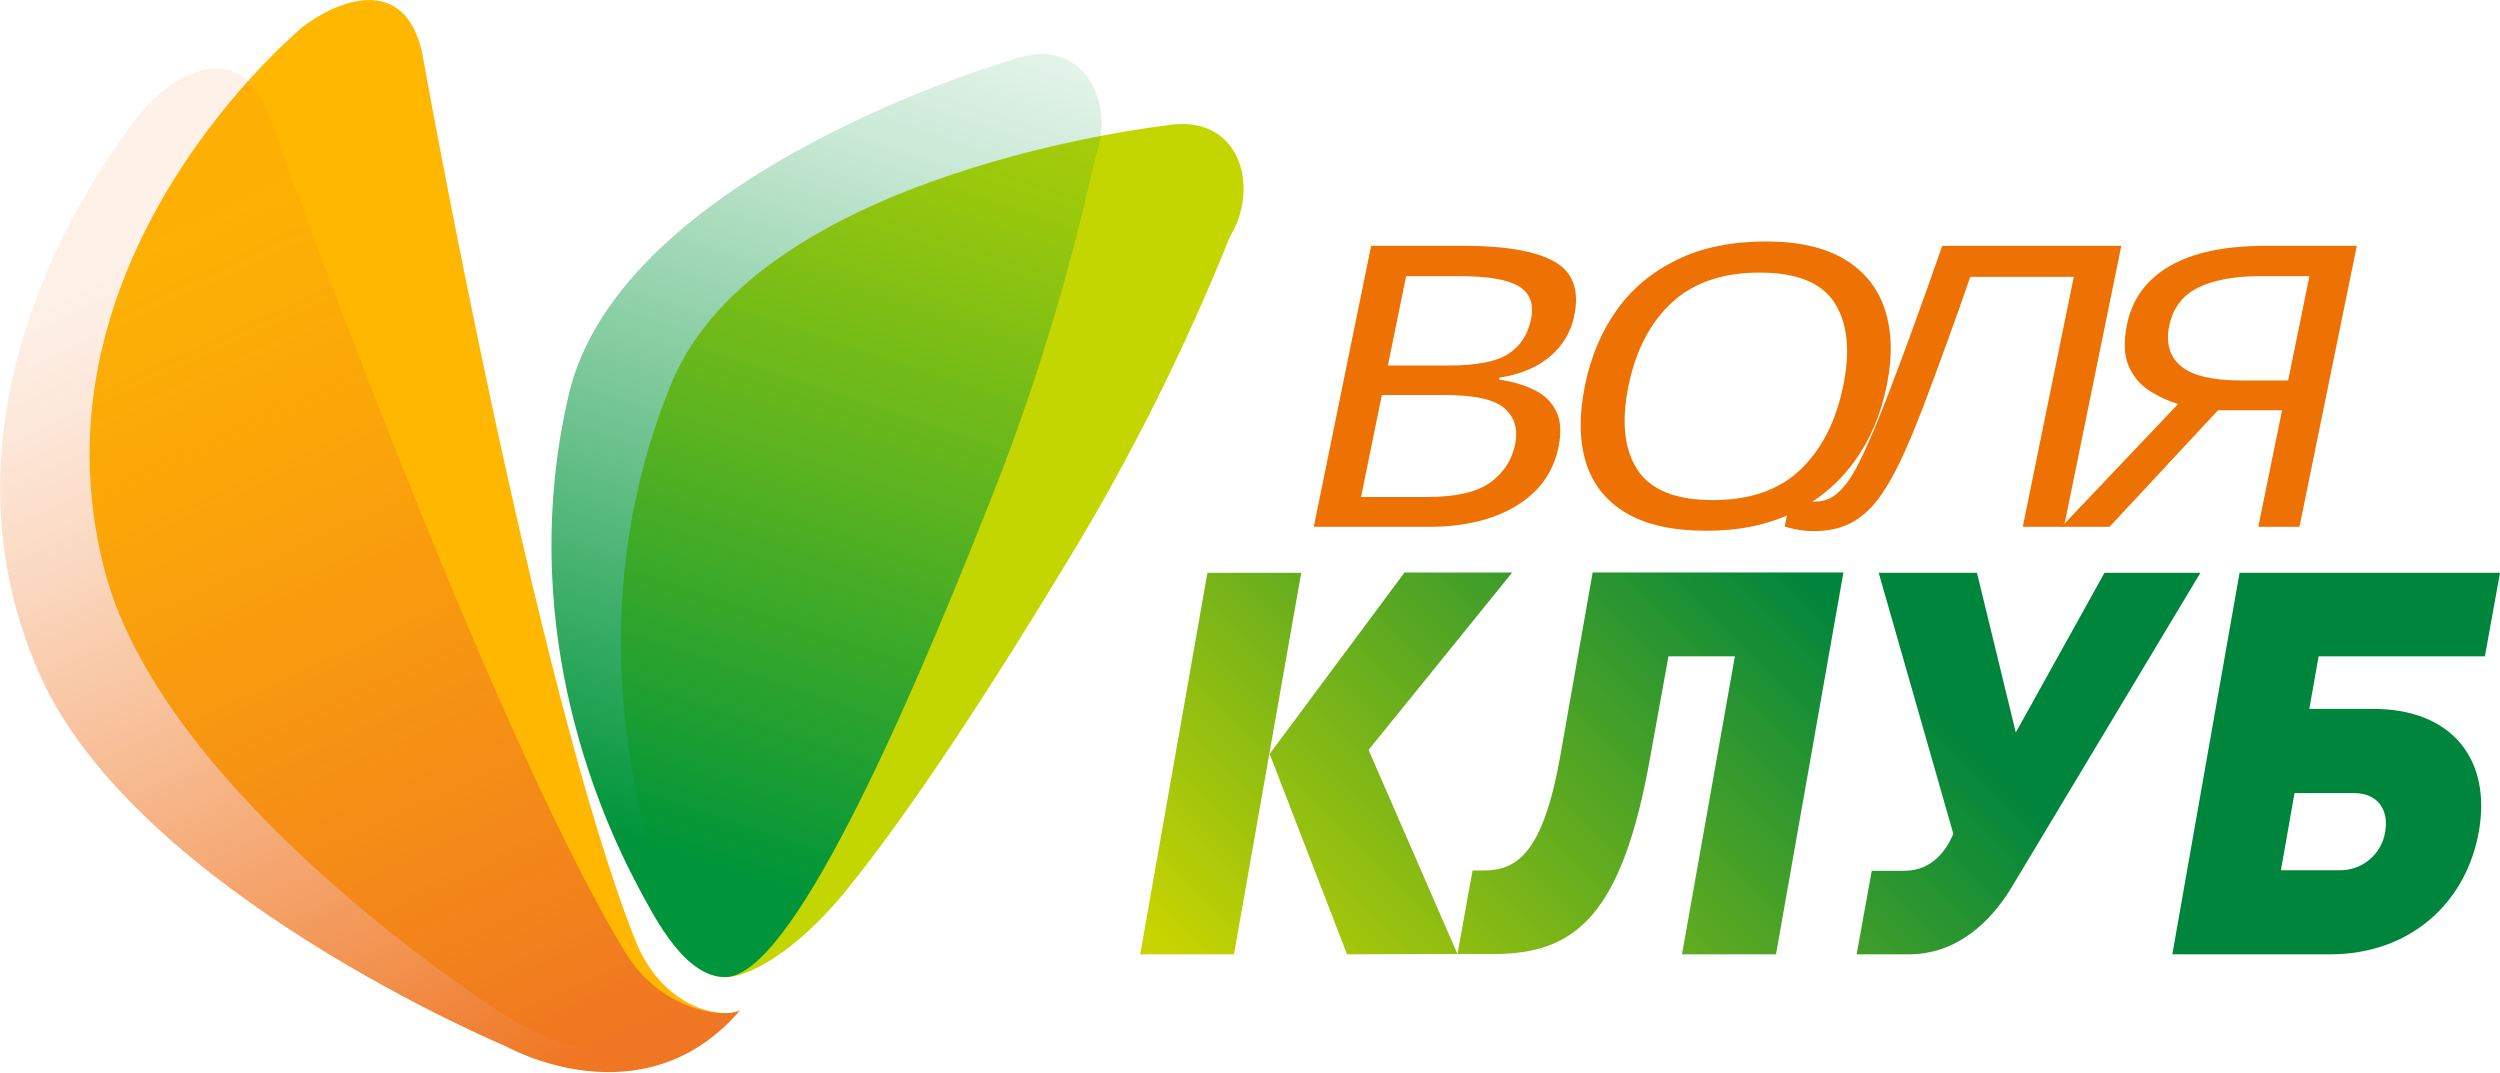
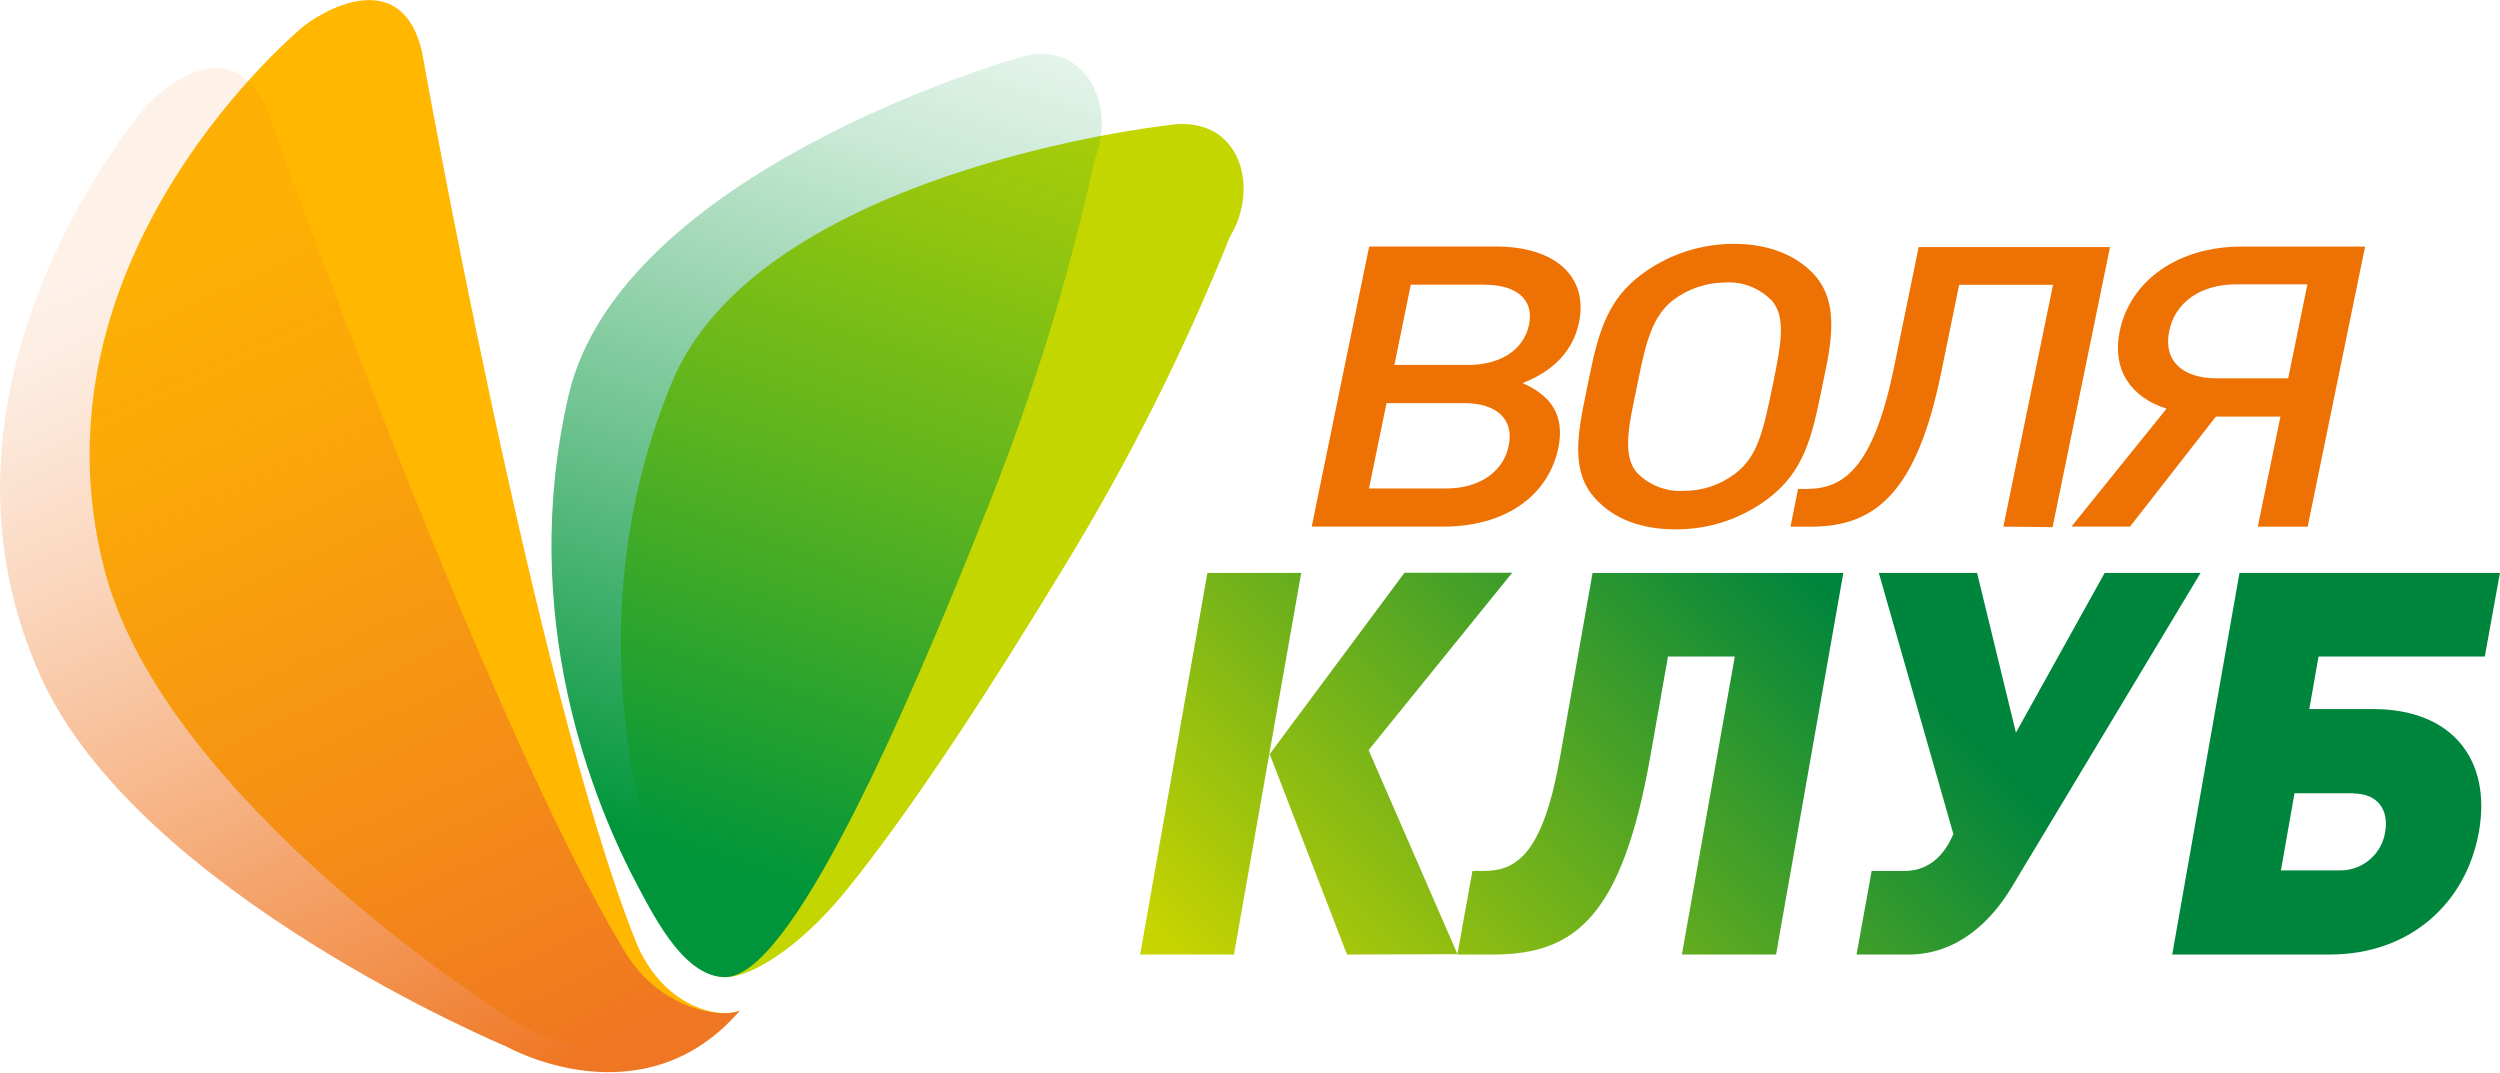
- <svg xmlns="http://www.w3.org/2000/svg" viewBox="0 0 330.8 141.86">
+ <svg xmlns="http://www.w3.org/2000/svg" viewBox="0 0 330.79 141.86">
  <defs>
-     <style>.a{fill:#c4d600;}.b{fill:url(#a);}.c{fill:#ffb700;}.d{fill:url(#b);}.e{fill:#ef7622;}.f{fill:url(#c);}.g{font-size:53.14px;fill:#ee7203;font-family:DINPro-Medium, DINPro;letter-spacing:-0.1em;}.h{letter-spacing:-0.09em;}.i{letter-spacing:-0.08em;}</style>
+     <style>.a{fill:#c4d600;}.b{fill:url(#a);}.c{fill:#ffb700;}.d{fill:url(#b);}.e{fill:#ef7622;}.f{fill:url(#c);}.g{fill:#ee7203;}</style>
    <linearGradient id="a" x1="159.36" y1="-33.84" x2="117.2" y2="75.42" gradientTransform="translate(-34.8 41.89) rotate(-2.63)" gradientUnits="userSpaceOnUse">
      <stop offset="0" stop-color="#00953a" stop-opacity="0.1" />
      <stop offset="0.18" stop-color="#00953a" stop-opacity="0.22" />
      <stop offset="0.55" stop-color="#00953a" stop-opacity="0.55" />
      <stop offset="1" stop-color="#00953a" />
    </linearGradient>
    <linearGradient id="b" x1="36.94" y1="11.43" x2="85.6" y2="124.07" gradientTransform="matrix(1, -0.02, 0.02, 1, -21.7, 22.88)" gradientUnits="userSpaceOnUse">
      <stop offset="0" stop-color="#ef7622" stop-opacity="0.1" />
      <stop offset="0.1" stop-color="#ef7622" stop-opacity="0.15" />
      <stop offset="0.28" stop-color="#ef7622" stop-opacity="0.28" />
      <stop offset="0.52" stop-color="#ef7622" stop-opacity="0.5" />
      <stop offset="0.81" stop-color="#ef7622" stop-opacity="0.79" />
      <stop offset="1" stop-color="#ef7622" />
    </linearGradient>
-     <linearGradient id="c" x1="182.01" y1="157.42" x2="297.22" y2="42.22" gradientUnits="userSpaceOnUse">
+     <linearGradient id="c" x1="182" y1="157.44" x2="297.21" y2="42.23" gradientUnits="userSpaceOnUse">
      <stop offset="0.02" stop-color="#c8d400" />
      <stop offset="0.6" stop-color="#00853d" />
    </linearGradient>
  </defs>
  <path class="a" d="M154.16,16.62s-53.67,6-65.27,34c-11.52,27.83-5.64,53.75-1.57,65.84,1.53,4.54,2.77,12,8,12.8,3.42.5,10.15-3.54,16.36-11.09,9-11,19.93-28,29.34-43.54a291,291,0,0,0,21.71-43.29C166.81,24.72,164.06,14.82,154.16,16.62Z" />
  <path class="b" d="M134,7.88S82,22.81,75.22,52.37c-6.77,29.38,3.31,53.94,9.33,65.18,2.26,4.22,6.2,11.87,11.51,11.73,8.49-.21,23.25-33.43,34.57-62A291.83,291.83,0,0,0,144.88,21C147.77,13.75,143.43,4.44,134,7.88Z" />
  <path class="c" d="M40.19,3.45c4.36-3.29,13.23-7,15.64,3.38,0,0,15,84.27,28.26,117.65,3.47,8.72,11.06,10.43,13.79,9.22-15.18,12.58-31.33.45-31.33.45S21.83,105.93,13.86,75.52C2.94,33.91,40.19,3.45,40.19,3.45Z" />
  <path class="d" d="M19.41,14c3.76-4,11.88-9.16,16,.71,0,0,28.67,80.59,47.31,111.28,4.87,8,13.35,8.75,15.19,7.72C85,148.67,67,138.47,67,138.47s-48.76-20.35-61.64-49C-12.3,50.27,19.41,14,19.41,14Z" />
  <path class="e" d="M171.3,106.29" />
-   <path class="f" d="M150.87,126.28l8.9-50.49h12.41l-8.9,50.49Zm27.37,0L168,99.76l17.84-24h14.25l-19,23.47,11.76,27Z" />
-   <path class="f" d="M222.56,126.28l7-39.43h-8.79L218.39,100c-3.73,21.13-9.87,26.24-20.79,26.24h-4.75l2-11.06h1.49c4.4,0,7.86-2.34,10.12-15.18l4.28-24.25h33.18L235,126.28Z" />
-   <path class="f" d="M266.17,117.42c-2.7,4.47-7.17,8.86-13.62,8.86h-6.88l2-11.06H252c3.69,0,5.52-2.77,6.34-4.61l.12-.28-9.87-34.54h13l5.14,21.13,11.74-21.13h12.69Z" />
-   <path class="f" d="M308.28,126.28H287.44l8.9-50.49H330.8l-2,11.06H306.8l-1.23,6.95H314c10.57,0,15.68,6.81,14,16.24S318.92,126.28,308.28,126.28Zm3.2-21.34h-7.87l-1.8,10.21h7.87a6,6,0,0,0,5.93-5.11C316.12,107.14,314.6,104.94,311.48,104.94Z" />
-   <text class="g" transform="matrix(1.14, 0, -0.2, 0.98, 167.96, 69.71)">В<tspan class="h" x="30.05" y="0">О</tspan>
-     <tspan x="59.76" y="0">Л</tspan>
-     <tspan class="i" x="90.77" y="0">Я</tspan>
-   </text>
+   <path class="f" d="M150.86,126.3l8.9-50.49h12.41l-8.9,50.49Zm27.37,0L168,99.78l17.84-24h14.25l-19,23.47,11.76,27Z" />
+   <path class="f" d="M222.54,126.3l7-39.43H220.7l-2.33,13.19c-3.73,21.13-9.87,26.24-20.79,26.24h-4.75l2-11.06h1.49c4.4,0,7.86-2.34,10.12-15.17l4.28-24.25h33.18L235,126.3Z" />
+   <path class="f" d="M266.15,117.44c-2.7,4.47-7.17,8.86-13.62,8.86h-6.88l2-11.06H252c3.69,0,5.52-2.76,6.34-4.61l.12-.28L248.6,75.81h13l5.14,21.13,11.74-21.13h12.69Z" />
+   <path class="f" d="M308.27,126.3H287.42l8.9-50.49h34.46l-2,11.06H306.78l-1.22,6.95H314c10.57,0,15.68,6.81,14,16.24S318.9,126.3,308.27,126.3Zm3.2-21.34h-7.87l-1.8,10.21h7.87a6,6,0,0,0,5.93-5.11C316.11,107.16,314.58,105,311.46,105Z" />
+   <path class="g" d="M191,69.68H173.56l7.6-37.06h16.78c7.88,0,12.21,4,11,10-.77,3.75-3.32,6.45-7.47,8.07,3.89,1.72,5.58,4.37,4.72,8.59C204.86,65.67,199.07,69.68,191,69.68Zm2.69-16.34H183.46l-2.32,11.29h10.24c4.36,0,7.54-2.19,8.25-5.67S198.06,53.34,193.7,53.34Zm2.67-15.67h-9.69L184.5,48.29h9.69c4.36,0,7.43-2,8.12-5.31S200.73,37.67,196.37,37.67Z" />
+   <path class="g" d="M241,51.67c-1.25,6.09-2.26,10.72-7.13,14.37a20.13,20.13,0,0,1-12.2,4c-4.48,0-8.08-1.35-10.52-4-3.38-3.59-2.41-8.64-1.27-14.16l.5-2.45c1.25-6.09,2.61-10,6.88-13.17a20.54,20.54,0,0,1,12.14-4c4.48,0,8.13,1.41,10.58,4,2.73,2.92,2.74,7,1.66,12.28Zm-6.68-12a7.83,7.83,0,0,0-6-2.29,11.53,11.53,0,0,0-6.89,2.29c-2.87,2.19-3.68,5.83-4.65,10.56l-.65,3.17c-.78,3.8-1.31,7.29.58,9.26a7.93,7.93,0,0,0,6,2.29,11.14,11.14,0,0,0,6.89-2.29c3-2.29,3.69-5.57,5-11.87C235.75,45.16,236.31,41.83,234.34,39.65Z" />
+   <path class="g" d="M265.08,69.68l6.57-32H259.23l-2.4,11.71c-3.19,15.56-8.53,20.3-17.19,20.3h-2.73l1-5h1.15c4.79,0,8.77-2.6,11.53-16l3.28-16h25.32l-7.6,37.06Z" />
+   <path class="g" d="M281.83,69.68h-7.75l12.59-15.61c-4.78-1.51-7.23-5.2-6.21-10.2,1.41-6.87,7.88-11.24,16.06-11.24h16.42l-7.6,37.06h-6.6l3-14.57h-8.54Zm23.48-32.06h-9.39c-4.72,0-8.11,2.34-8.9,6.19s1.63,6.25,6.35,6.25h9.39Z" />
</svg>
